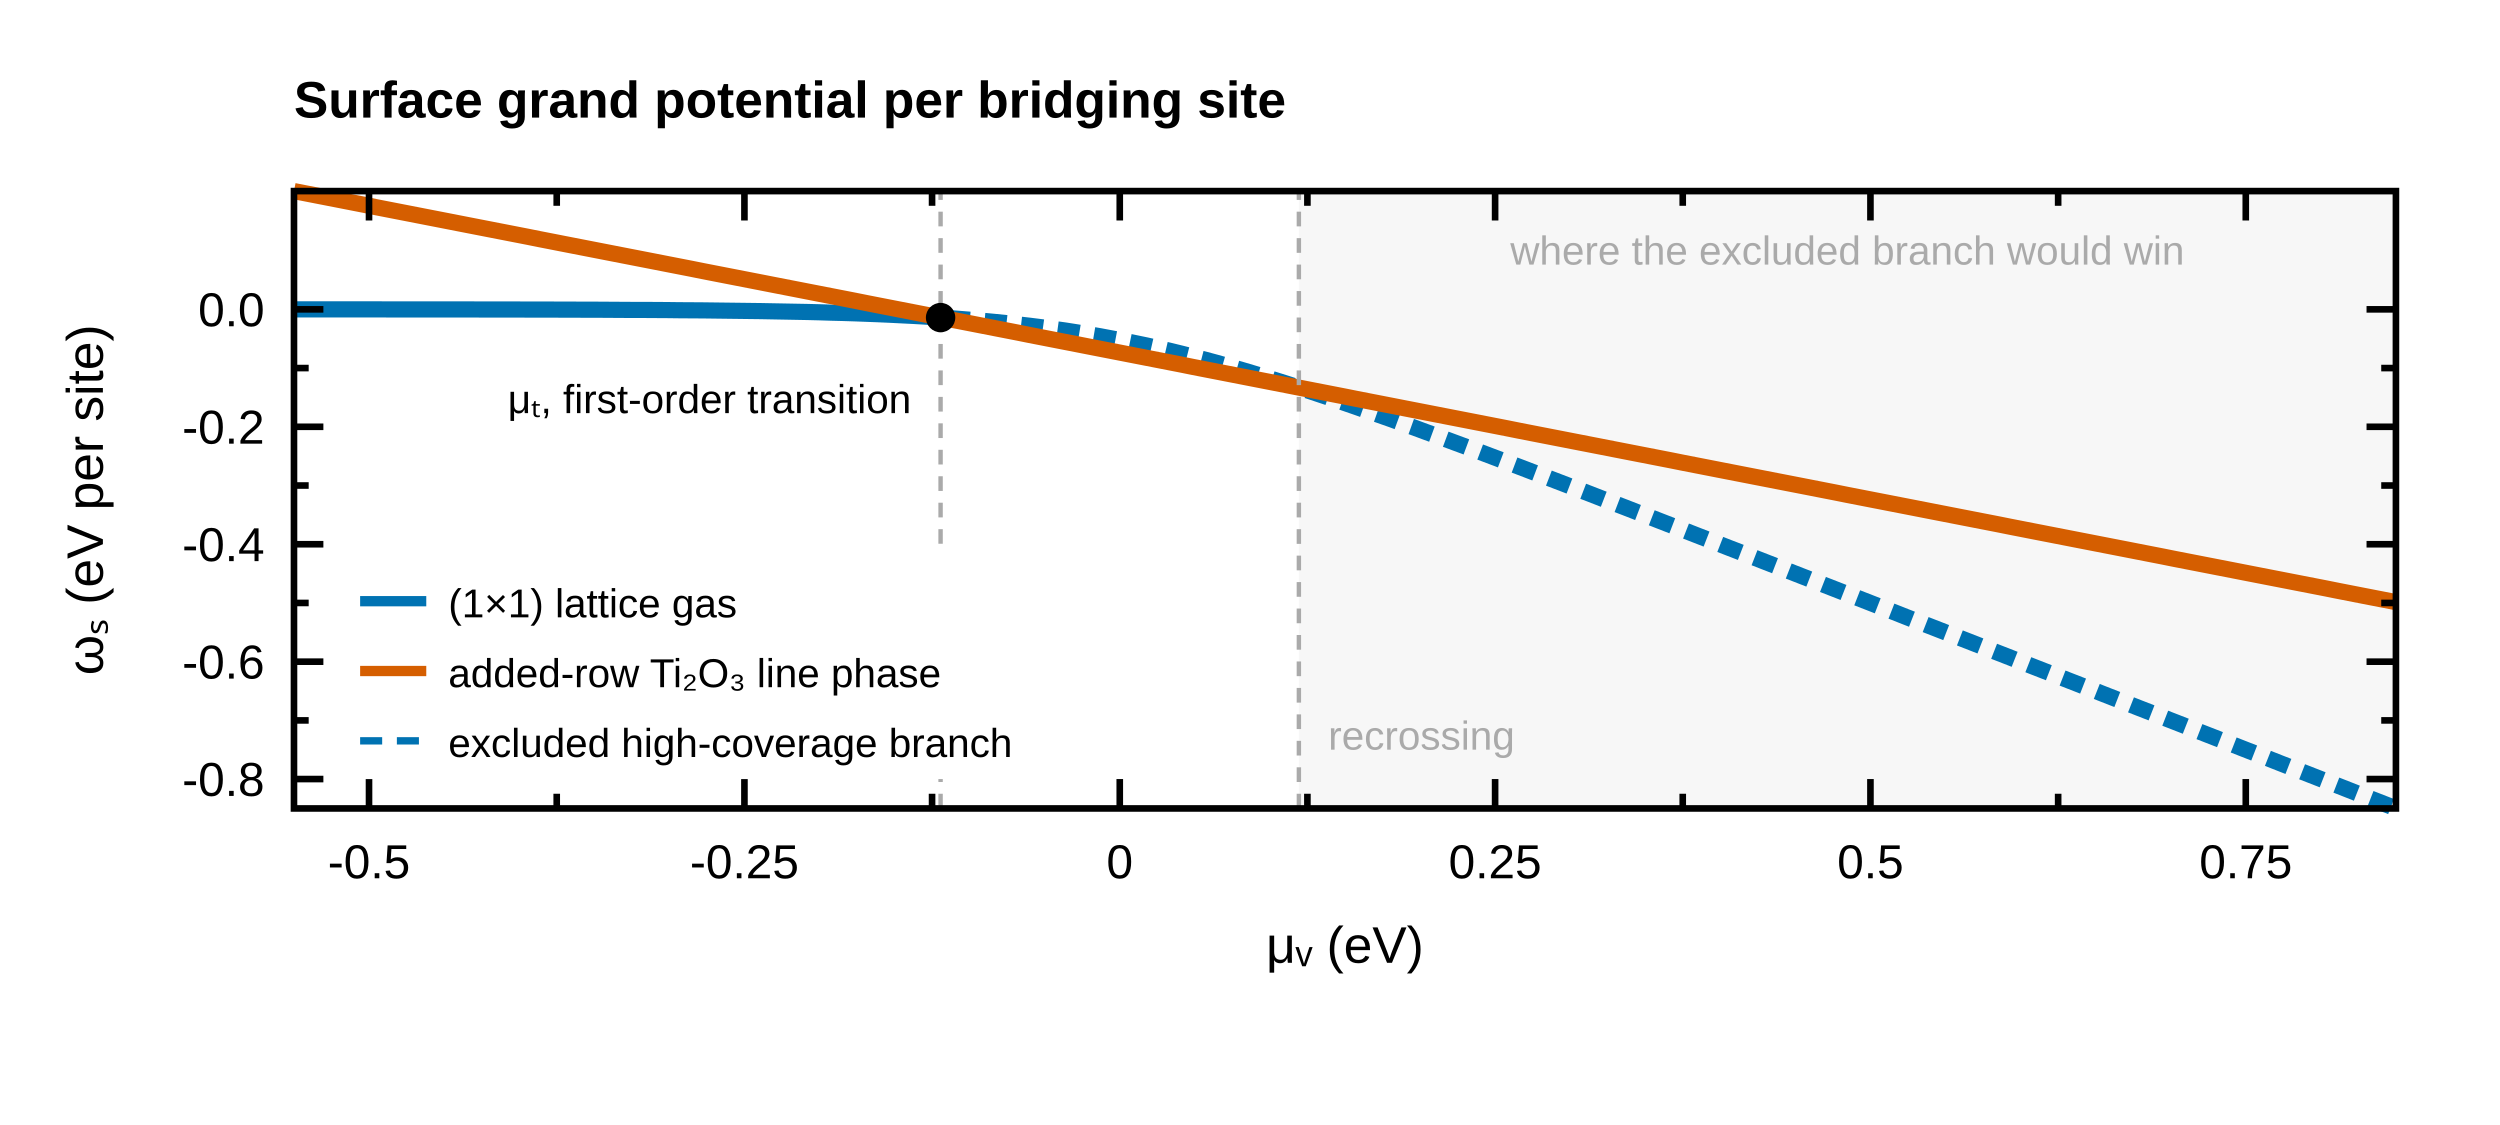
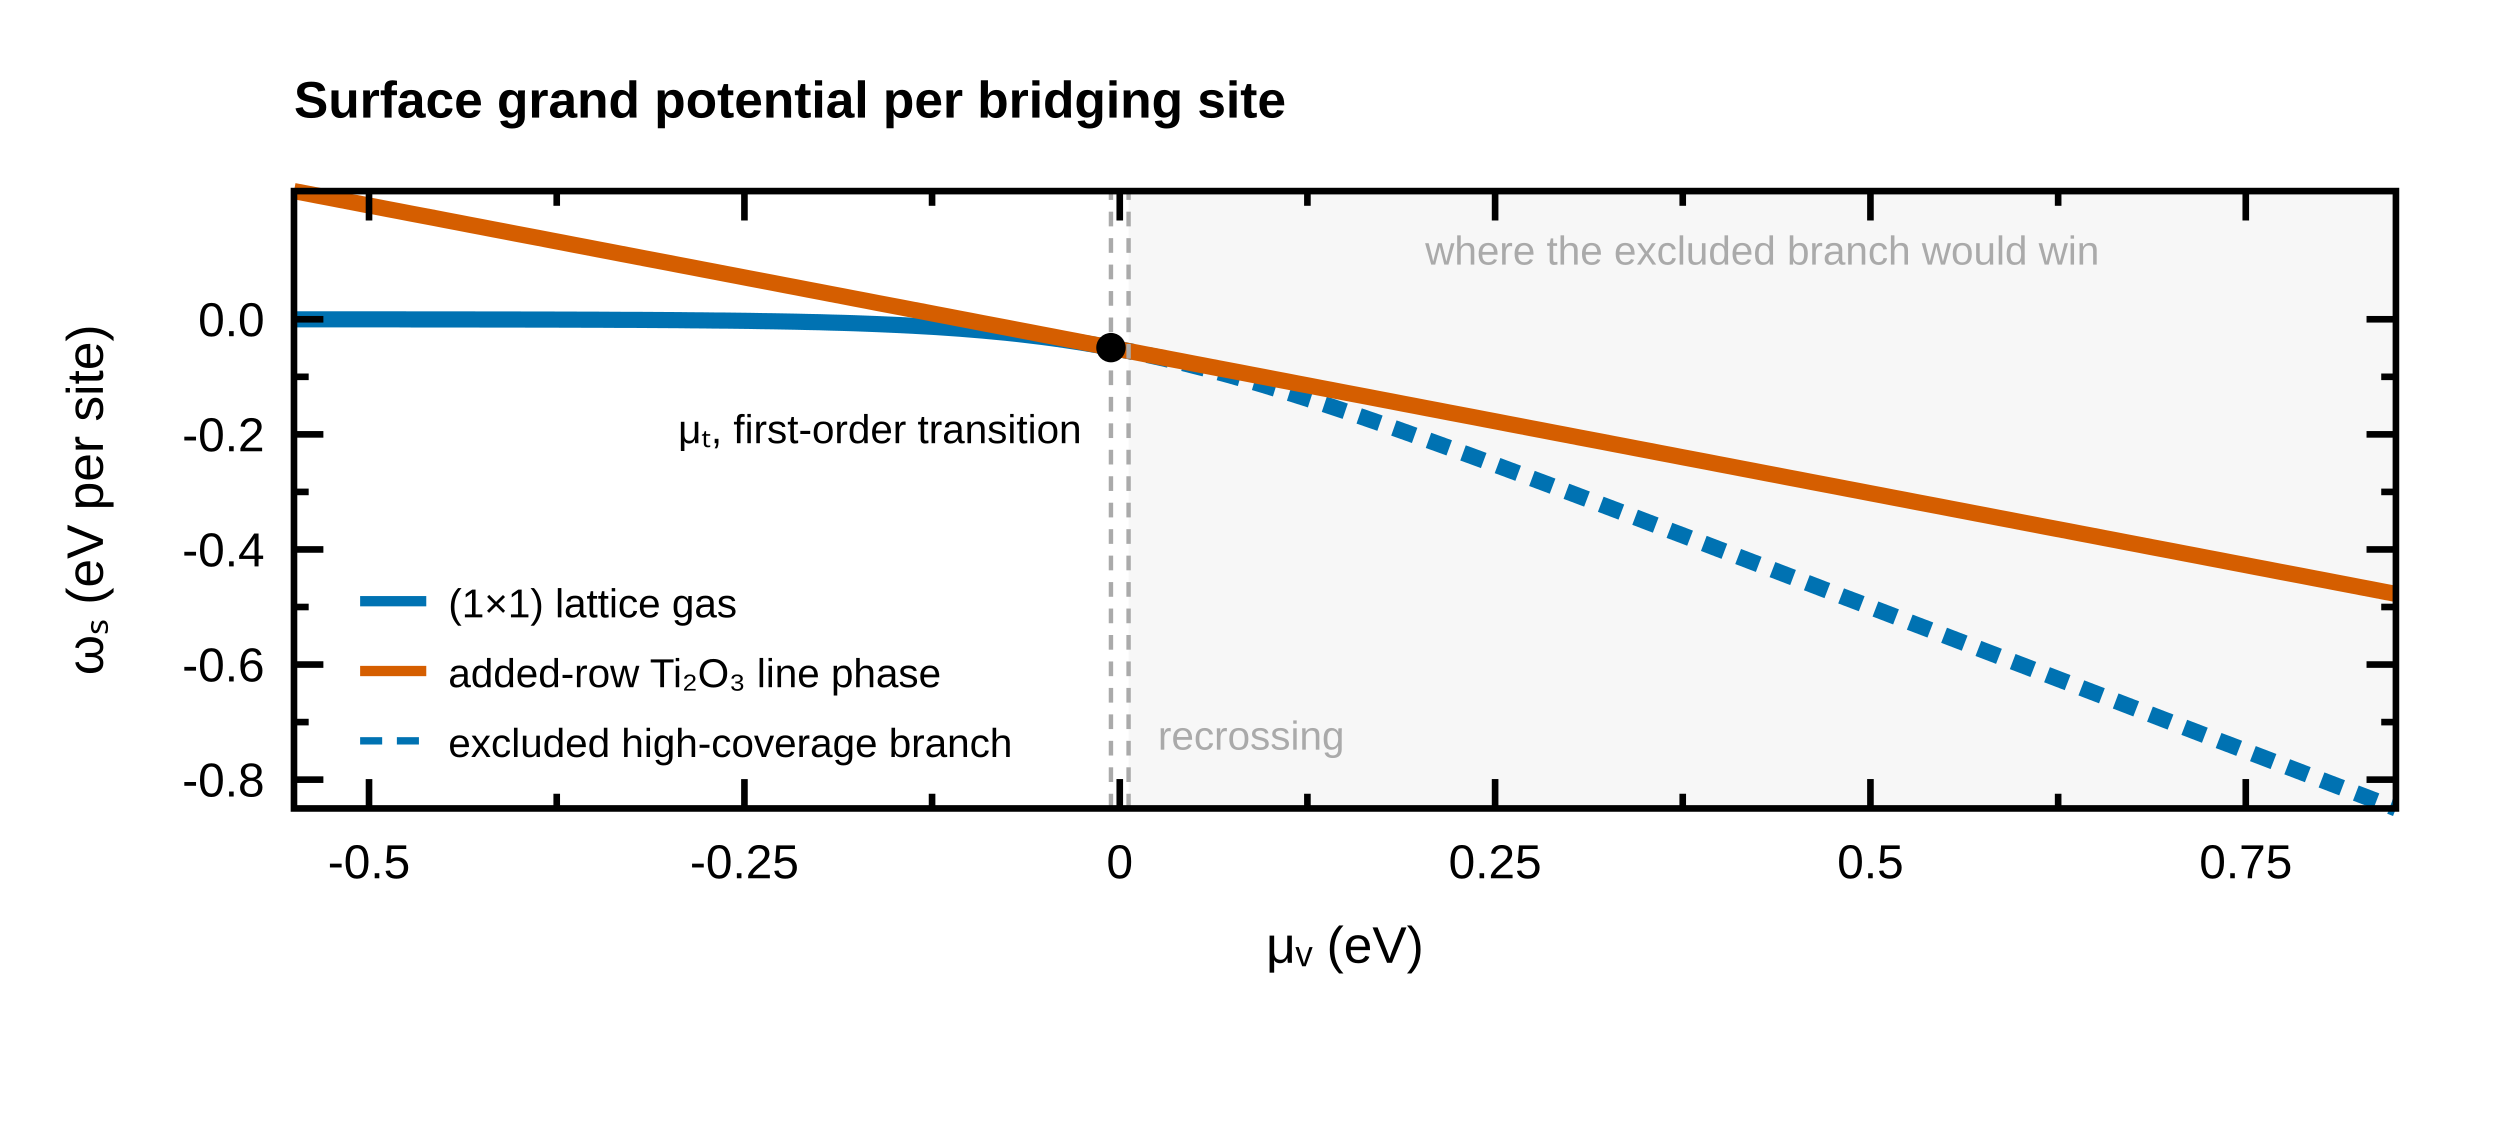
<svg xmlns="http://www.w3.org/2000/svg" width="120mm" height="54mm" viewBox="0 0 340.16 153.07" data-width-mm="120" data-height-mm="54" data-kind="plate">
  <rect x="0" y="0" width="340.16" height="153.07" fill="#FFFFFF" />
  <text x="40" y="16" font-family="Arial, Helvetica, sans-serif" font-size="7" font-weight="bold" fill="#000000">Surface grand potential per bridging site</text>
-   <rect x="176.73" y="26" width="149.27" height="84" fill="#f7f7f7" />
-   <text x="251.36" y="36" font-family="Arial, Helvetica, sans-serif" font-size="5.5" text-anchor="middle" fill="#AAAAAA">where the excluded branch would win</text>
-   <path class="curve" d="M40,42.09L41.59,42.09L43.18,42.09L44.77,42.09L46.36,42.09L47.94,42.09L49.53,42.09L51.12,42.09L52.71,42.1L54.3,42.1L55.89,42.1L57.48,42.1L59.07,42.1L60.66,42.1L62.24,42.1L63.83,42.1L65.42,42.11L67.01,42.11L68.6,42.11L70.19,42.11L71.78,42.12L73.37,42.12L74.96,42.12L76.54,42.13L78.13,42.13L79.72,42.14L81.31,42.14L82.9,42.15L84.49,42.16L86.08,42.17L87.67,42.17L89.26,42.18L90.84,42.19L92.43,42.21L94.02,42.22L95.61,42.23L97.2,42.25L98.79,42.27L100.38,42.29L101.97,42.31L103.56,42.33L105.14,42.36L106.73,42.39L108.32,42.42L109.91,42.45L111.5,42.49L113.09,42.54L114.68,42.58L116.27,42.63L117.86,42.69L119.44,42.75L121.03,42.82L122.62,42.9L124.21,42.98L125.8,43.07L127.39,43.17" fill="none" stroke="#0072B2" stroke-width="2.2" stroke-linejoin="round" />
-   <path class="curve" d="M128.98,43.27L130.57,43.39L132.16,43.52L133.74,43.65L135.33,43.8L136.92,43.96L138.51,44.14L140.1,44.32L141.69,44.52L143.28,44.74L144.87,44.96L146.46,45.21L148.04,45.47L149.63,45.74L151.22,46.04L152.81,46.34L154.4,46.67L155.99,47L157.58,47.36L159.17,47.73L160.76,48.12L162.34,48.52L163.93,48.93L165.52,49.36L167.11,49.81L168.7,50.26L170.29,50.73L171.88,51.21L173.47,51.7L175.06,52.2L176.64,52.71L178.23,53.23L179.82,53.76L181.41,54.29L183,54.84L184.59,55.39L186.18,55.95L187.77,56.51L189.36,57.07L190.94,57.65L192.53,58.22L194.12,58.81L195.71,59.39L197.3,59.98L198.89,60.57L200.48,61.16L202.07,61.76L203.66,62.36L205.24,62.96L206.83,63.56L208.42,64.17L210.01,64.77L211.6,65.38L213.19,65.99L214.78,66.6L216.37,67.21L217.96,67.83L219.54,68.44L221.13,69.05L222.72,69.67L224.31,70.28L225.9,70.9L227.49,71.52L229.08,72.13L230.67,72.75L232.26,73.37L233.84,73.99L235.43,74.61L237.02,75.22L238.61,75.84L240.2,76.46L241.79,77.08L243.38,77.7L244.97,78.32L246.56,78.94L248.14,79.56L249.73,80.18L251.32,80.8L252.91,81.42L254.5,82.04L256.09,82.66L257.68,83.28L259.27,83.91L260.86,84.53L262.44,85.15L264.03,85.77L265.62,86.39L267.21,87.01L268.8,87.63L270.39,88.25L271.98,88.87L273.57,89.49L275.16,90.12L276.74,90.74L278.33,91.36L279.92,91.98L281.51,92.6L283.1,93.22L284.69,93.84L286.28,94.47L287.87,95.09L289.46,95.71L291.04,96.33L292.63,96.95L294.22,97.57L295.81,98.19L297.4,98.81L298.99,99.44L300.58,100.06L302.17,100.68L303.76,101.3L305.34,101.92L306.93,102.54L308.52,103.16L310.11,103.79L311.7,104.41L313.29,105.03L314.88,105.65L316.47,106.27L318.06,106.89L319.64,107.51L321.23,108.14L322.82,108.76L324.41,109.38L326,110" fill="none" stroke="#0072B2" stroke-width="2.2" stroke-dasharray="3 2" stroke-linejoin="round" />
-   <path class="curve" d="M40,26L41.59,26.31L43.18,26.62L44.77,26.93L46.36,27.24L47.94,27.55L49.53,27.86L51.12,28.18L52.71,28.49L54.3,28.8L55.89,29.11L57.48,29.42L59.07,29.73L60.66,30.04L62.24,30.35L63.83,30.66L65.42,30.97L67.01,31.28L68.6,31.59L70.19,31.9L71.78,32.21L73.37,32.53L74.96,32.84L76.54,33.15L78.13,33.46L79.72,33.77L81.31,34.08L82.9,34.39L84.49,34.7L86.08,35.01L87.67,35.32L89.26,35.63L90.84,35.94L92.43,36.25L94.02,36.56L95.61,36.88L97.2,37.19L98.79,37.5L100.38,37.81L101.97,38.12L103.56,38.43L105.14,38.74L106.73,39.05L108.32,39.36L109.91,39.67L111.5,39.98L113.09,40.29L114.68,40.6L116.27,40.91L117.86,41.23L119.44,41.54L121.03,41.85L122.62,42.16L124.21,42.47L125.8,42.78L127.39,43.09L128.98,43.4L130.57,43.71L132.16,44.02L133.74,44.33L135.33,44.64L136.92,44.95L138.51,45.26L140.1,45.58L141.69,45.89L143.28,46.2L144.87,46.51L146.46,46.82L148.04,47.13L149.63,47.44L151.22,47.75L152.81,48.06L154.4,48.37L155.99,48.68L157.58,48.99L159.17,49.3L160.76,49.61L162.34,49.93L163.93,50.24L165.52,50.55L167.11,50.86L168.7,51.17L170.29,51.48L171.88,51.79L173.47,52.1L175.06,52.41L176.64,52.72L178.23,53.03L179.82,53.34L181.41,53.65L183,53.96L184.59,54.28L186.18,54.59L187.77,54.9L189.36,55.21L190.94,55.52L192.53,55.83L194.12,56.14L195.71,56.45L197.3,56.76L198.89,57.07L200.48,57.38L202.07,57.69L203.66,58L205.24,58.31L206.83,58.63L208.42,58.94L210.01,59.25L211.6,59.56L213.19,59.87L214.78,60.18L216.37,60.49L217.96,60.8L219.54,61.11L221.13,61.42L222.72,61.73L224.31,62.04L225.9,62.35L227.49,62.66L229.08,62.98L230.67,63.29L232.26,63.6L233.84,63.91L235.43,64.22L237.02,64.53L238.61,64.84L240.2,65.15L241.79,65.46L243.38,65.77L244.97,66.08L246.56,66.39L248.14,66.7L249.73,67.01L251.32,67.33L252.91,67.64L254.5,67.95L256.09,68.26L257.68,68.57L259.27,68.88L260.86,69.19L262.44,69.5L264.03,69.81L265.62,70.12L267.21,70.43L268.8,70.74L270.39,71.05L271.98,71.36L273.57,71.68L275.16,71.99L276.74,72.3L278.33,72.61L279.92,72.92L281.51,73.23L283.1,73.54L284.69,73.85L286.28,74.16L287.87,74.47L289.46,74.78L291.04,75.09L292.63,75.4L294.22,75.71L295.81,76.03L297.4,76.34L298.99,76.65L300.58,76.96L302.17,77.27L303.76,77.58L305.34,77.89L306.93,78.2L308.52,78.51L310.11,78.82L311.7,79.13L313.29,79.44L314.88,79.75L316.47,80.06L318.06,80.38L319.64,80.69L321.23,81L322.82,81.31L324.41,81.62L326,81.93" fill="none" stroke="#D55E00" stroke-width="2.2" stroke-linejoin="round" />
-   <line x1="127.98" y1="110" x2="127.98" y2="26" stroke="#AAAAAA" stroke-width="0.6" stroke-dasharray="2 1.6" />
-   <line x1="176.73" y1="110" x2="176.73" y2="26" stroke="#AAAAAA" stroke-width="0.6" stroke-dasharray="2 1.6" />
-   <circle cx="127.98" cy="43.21" r="2" fill="#000000" />
-   <text x="123.98" y="56.21" font-family="Arial, Helvetica, sans-serif" font-size="5.5" text-anchor="end" fill="#000000">μₜ, first-order transition</text>
-   <text x="180.73" y="102" font-family="Arial, Helvetica, sans-serif" font-size="5.5" text-anchor="start" fill="#AAAAAA">recrossing</text>
+   <rect x="153.56" y="26" width="172.44" height="84" fill="#f7f7f7" />
+   <text x="239.78" y="36" font-family="Arial, Helvetica, sans-serif" font-size="5.5" text-anchor="middle" fill="#AAAAAA">where the excluded branch would win</text>
+   <path class="curve" d="M40,43.45L41.59,43.45L43.18,43.45L44.77,43.45L46.36,43.45L47.94,43.45L49.53,43.45L51.12,43.45L52.71,43.45L54.3,43.45L55.89,43.46L57.48,43.46L59.07,43.46L60.66,43.46L62.24,43.46L63.83,43.46L65.42,43.47L67.01,43.47L68.6,43.47L70.19,43.47L71.78,43.48L73.37,43.48L74.96,43.48L76.54,43.49L78.13,43.49L79.72,43.5L81.31,43.5L82.9,43.51L84.49,43.52L86.08,43.52L87.67,43.53L89.26,43.54L90.84,43.55L92.43,43.56L94.02,43.58L95.61,43.59L97.2,43.61L98.79,43.62L100.38,43.64L101.97,43.66L103.56,43.69L105.14,43.71L106.73,43.74L108.32,43.77L109.91,43.81L111.5,43.84L113.09,43.89L114.68,43.93L116.27,43.98L117.86,44.04L119.44,44.1L121.03,44.17L122.62,44.24L124.21,44.32L125.8,44.41L127.39,44.5L128.98,44.61L130.57,44.72L132.16,44.85L133.74,44.98L135.33,45.13L136.92,45.28L138.51,45.45L140.1,45.64L141.69,45.83L143.28,46.04L144.87,46.27L146.46,46.51L148.04,46.76L149.63,47.03" fill="none" stroke="#0072B2" stroke-width="2.2" stroke-linejoin="round" />
+   <path class="curve" d="M151.22,47.31L152.81,47.62L154.4,47.93L155.99,48.27L157.58,48.61L159.17,48.98L160.76,49.35L162.34,49.75L163.93,50.15L165.52,50.58L167.11,51.01L168.7,51.46L170.29,51.91L171.88,52.38L173.47,52.87L175.06,53.36L176.64,53.86L178.23,54.37L179.82,54.88L181.41,55.41L183,55.94L184.59,56.48L186.18,57.03L187.77,57.58L189.36,58.13L190.94,58.69L192.53,59.26L194.12,59.83L195.71,60.4L197.3,60.98L198.89,61.56L200.48,62.14L202.07,62.73L203.66,63.31L205.24,63.9L206.83,64.49L208.42,65.09L210.01,65.68L211.6,66.28L213.19,66.87L214.78,67.47L216.37,68.07L217.96,68.67L219.54,69.27L221.13,69.87L222.72,70.47L224.31,71.08L225.9,71.68L227.49,72.29L229.08,72.89L230.67,73.5L232.26,74.1L233.84,74.71L235.43,75.31L237.02,75.92L238.61,76.53L240.2,77.13L241.79,77.74L243.38,78.35L244.97,78.95L246.56,79.56L248.14,80.17L249.73,80.78L251.32,81.39L252.91,81.99L254.5,82.6L256.09,83.21L257.68,83.82L259.27,84.43L260.86,85.04L262.44,85.64L264.03,86.25L265.62,86.86L267.21,87.47L268.8,88.08L270.39,88.69L271.98,89.3L273.57,89.91L275.16,90.51L276.74,91.12L278.33,91.73L279.92,92.34L281.51,92.95L283.1,93.56L284.69,94.17L286.28,94.78L287.87,95.38L289.46,95.99L291.04,96.6L292.63,97.21L294.22,97.82L295.81,98.43L297.4,99.04L298.99,99.65L300.58,100.26L302.17,100.87L303.76,101.47L305.34,102.08L306.93,102.69L308.52,103.3L310.11,103.91L311.7,104.52L313.29,105.13L314.88,105.74L316.47,106.35L318.06,106.96L319.64,107.56L321.23,108.17L322.82,108.78L324.41,109.39L326,110" fill="none" stroke="#0072B2" stroke-width="2.2" stroke-dasharray="3 2" stroke-linejoin="round" />
+   <path class="curve" d="M40,26L41.59,26.3L43.18,26.61L44.77,26.91L46.36,27.22L47.94,27.52L49.53,27.83L51.12,28.13L52.71,28.44L54.3,28.74L55.89,29.05L57.48,29.35L59.07,29.65L60.66,29.96L62.24,30.26L63.83,30.57L65.42,30.87L67.01,31.18L68.6,31.48L70.19,31.79L71.78,32.09L73.37,32.39L74.96,32.7L76.54,33L78.13,33.31L79.72,33.61L81.31,33.92L82.9,34.22L84.49,34.53L86.08,34.83L87.67,35.14L89.26,35.44L90.84,35.74L92.43,36.05L94.02,36.35L95.61,36.66L97.2,36.96L98.79,37.27L100.38,37.57L101.97,37.88L103.56,38.18L105.14,38.48L106.73,38.79L108.32,39.09L109.91,39.4L111.5,39.7L113.09,40.01L114.68,40.31L116.27,40.62L117.86,40.92L119.44,41.23L121.03,41.53L122.62,41.83L124.21,42.14L125.8,42.44L127.39,42.75L128.98,43.05L130.57,43.36L132.16,43.66L133.74,43.97L135.33,44.27L136.92,44.57L138.51,44.88L140.1,45.18L141.69,45.49L143.28,45.79L144.87,46.1L146.46,46.4L148.04,46.71L149.63,47.01L151.22,47.32L152.81,47.62L154.4,47.92L155.99,48.23L157.58,48.53L159.17,48.84L160.76,49.14L162.34,49.45L163.93,49.75L165.52,50.06L167.11,50.36L168.7,50.66L170.29,50.97L171.88,51.27L173.47,51.58L175.06,51.88L176.64,52.19L178.23,52.49L179.82,52.8L181.41,53.1L183,53.41L184.59,53.71L186.18,54.01L187.77,54.32L189.36,54.62L190.94,54.93L192.53,55.23L194.12,55.54L195.71,55.84L197.3,56.15L198.89,56.45L200.48,56.75L202.07,57.06L203.66,57.36L205.24,57.67L206.83,57.97L208.42,58.28L210.01,58.58L211.6,58.89L213.19,59.19L214.78,59.5L216.37,59.8L217.96,60.1L219.54,60.41L221.13,60.71L222.72,61.02L224.31,61.32L225.9,61.63L227.49,61.93L229.08,62.24L230.67,62.54L232.26,62.84L233.84,63.15L235.43,63.45L237.02,63.76L238.61,64.06L240.2,64.37L241.79,64.67L243.38,64.98L244.97,65.28L246.56,65.59L248.14,65.89L249.73,66.19L251.32,66.5L252.91,66.8L254.5,67.11L256.09,67.41L257.68,67.72L259.27,68.02L260.86,68.33L262.44,68.63L264.03,68.93L265.62,69.24L267.21,69.54L268.8,69.85L270.39,70.15L271.98,70.46L273.57,70.76L275.16,71.07L276.74,71.37L278.33,71.68L279.92,71.98L281.51,72.28L283.1,72.59L284.69,72.89L286.28,73.2L287.87,73.5L289.46,73.81L291.04,74.11L292.63,74.42L294.22,74.72L295.81,75.02L297.4,75.33L298.99,75.63L300.58,75.94L302.17,76.24L303.76,76.55L305.34,76.85L306.93,77.16L308.52,77.46L310.11,77.77L311.7,78.07L313.29,78.37L314.88,78.68L316.47,78.98L318.06,79.29L319.64,79.59L321.23,79.9L322.82,80.2L324.41,80.51L326,80.81" fill="none" stroke="#D55E00" stroke-width="2.2" stroke-linejoin="round" />
+   <line x1="151.16" y1="110" x2="151.16" y2="26" stroke="#AAAAAA" stroke-width="0.6" stroke-dasharray="2 1.6" />
+   <line x1="153.56" y1="110" x2="153.56" y2="26" stroke="#AAAAAA" stroke-width="0.6" stroke-dasharray="2 1.6" />
+   <circle cx="151.16" cy="47.3" r="2" fill="#000000" />
+   <text x="147.16" y="60.3" font-family="Arial, Helvetica, sans-serif" font-size="5.5" text-anchor="end" fill="#000000">μₜ, first-order transition</text>
+   <text x="157.56" y="102" font-family="Arial, Helvetica, sans-serif" font-size="5.5" text-anchor="start" fill="#AAAAAA">recrossing</text>
  <rect x="40" y="26" width="286" height="84" fill="none" stroke="#000000" stroke-width="0.9" />
  <line x1="50.21" y1="110" x2="50.21" y2="106" stroke="#000000" stroke-width="0.9" />
  <line x1="50.21" y1="26" x2="50.21" y2="30" stroke="#000000" stroke-width="0.9" />
  <text x="50.21" y="119.5" font-family="Arial, Helvetica, sans-serif" font-size="6.5" text-anchor="middle" fill="#000000">-0.5</text>
  <line x1="101.29" y1="110" x2="101.29" y2="106" stroke="#000000" stroke-width="0.9" />
  <line x1="101.29" y1="26" x2="101.29" y2="30" stroke="#000000" stroke-width="0.9" />
  <text x="101.29" y="119.5" font-family="Arial, Helvetica, sans-serif" font-size="6.5" text-anchor="middle" fill="#000000">-0.25</text>
  <line x1="152.36" y1="110" x2="152.36" y2="106" stroke="#000000" stroke-width="0.9" />
  <line x1="152.36" y1="26" x2="152.36" y2="30" stroke="#000000" stroke-width="0.9" />
  <text x="152.36" y="119.5" font-family="Arial, Helvetica, sans-serif" font-size="6.5" text-anchor="middle" fill="#000000">0</text>
  <line x1="203.43" y1="110" x2="203.43" y2="106" stroke="#000000" stroke-width="0.9" />
  <line x1="203.43" y1="26" x2="203.43" y2="30" stroke="#000000" stroke-width="0.9" />
  <text x="203.43" y="119.5" font-family="Arial, Helvetica, sans-serif" font-size="6.5" text-anchor="middle" fill="#000000">0.25</text>
  <line x1="254.5" y1="110" x2="254.5" y2="106" stroke="#000000" stroke-width="0.9" />
  <line x1="254.5" y1="26" x2="254.5" y2="30" stroke="#000000" stroke-width="0.9" />
  <text x="254.5" y="119.5" font-family="Arial, Helvetica, sans-serif" font-size="6.5" text-anchor="middle" fill="#000000">0.5</text>
  <line x1="305.57" y1="110" x2="305.57" y2="106" stroke="#000000" stroke-width="0.9" />
  <line x1="305.57" y1="26" x2="305.57" y2="30" stroke="#000000" stroke-width="0.9" />
  <text x="305.57" y="119.5" font-family="Arial, Helvetica, sans-serif" font-size="6.5" text-anchor="middle" fill="#000000">0.75</text>
  <line x1="75.75" y1="110" x2="75.75" y2="108" stroke="#000000" stroke-width="0.9" />
  <line x1="75.75" y1="26" x2="75.75" y2="28" stroke="#000000" stroke-width="0.9" />
  <line x1="126.82" y1="110" x2="126.82" y2="108" stroke="#000000" stroke-width="0.9" />
  <line x1="126.82" y1="26" x2="126.82" y2="28" stroke="#000000" stroke-width="0.9" />
  <line x1="177.89" y1="110" x2="177.89" y2="108" stroke="#000000" stroke-width="0.9" />
  <line x1="177.89" y1="26" x2="177.89" y2="28" stroke="#000000" stroke-width="0.9" />
  <line x1="228.96" y1="110" x2="228.96" y2="108" stroke="#000000" stroke-width="0.9" />
  <line x1="228.96" y1="26" x2="228.96" y2="28" stroke="#000000" stroke-width="0.9" />
  <line x1="280.04" y1="110" x2="280.04" y2="108" stroke="#000000" stroke-width="0.9" />
  <line x1="280.04" y1="26" x2="280.04" y2="28" stroke="#000000" stroke-width="0.9" />
  <text x="183" y="131" font-family="Arial, Helvetica, sans-serif" font-size="7" text-anchor="middle" fill="#000000">μᵥ (eV)</text>
-   <line x1="40" y1="42.09" x2="44" y2="42.09" stroke="#000000" stroke-width="0.9" />
-   <line x1="322" y1="42.09" x2="326" y2="42.09" stroke="#000000" stroke-width="0.9" />
-   <text x="36" y="44.39" font-family="Arial, Helvetica, sans-serif" font-size="6.5" text-anchor="end" fill="#000000">0.0</text>
-   <line x1="40" y1="58.07" x2="44" y2="58.07" stroke="#000000" stroke-width="0.9" />
-   <line x1="322" y1="58.07" x2="326" y2="58.07" stroke="#000000" stroke-width="0.9" />
-   <text x="36" y="60.37" font-family="Arial, Helvetica, sans-serif" font-size="6.5" text-anchor="end" fill="#000000">-0.2</text>
-   <line x1="40" y1="74.05" x2="44" y2="74.05" stroke="#000000" stroke-width="0.9" />
-   <line x1="322" y1="74.05" x2="326" y2="74.05" stroke="#000000" stroke-width="0.9" />
-   <text x="36" y="76.35" font-family="Arial, Helvetica, sans-serif" font-size="6.5" text-anchor="end" fill="#000000">-0.4</text>
-   <line x1="40" y1="90.03" x2="44" y2="90.03" stroke="#000000" stroke-width="0.9" />
-   <line x1="322" y1="90.03" x2="326" y2="90.03" stroke="#000000" stroke-width="0.9" />
-   <text x="36" y="92.33" font-family="Arial, Helvetica, sans-serif" font-size="6.5" text-anchor="end" fill="#000000">-0.6</text>
-   <line x1="40" y1="106" x2="44" y2="106" stroke="#000000" stroke-width="0.9" />
-   <line x1="322" y1="106" x2="326" y2="106" stroke="#000000" stroke-width="0.9" />
-   <text x="36" y="108.3" font-family="Arial, Helvetica, sans-serif" font-size="6.5" text-anchor="end" fill="#000000">-0.8</text>
-   <line x1="40" y1="50.08" x2="42" y2="50.08" stroke="#000000" stroke-width="0.9" />
-   <line x1="324" y1="50.08" x2="326" y2="50.08" stroke="#000000" stroke-width="0.9" />
-   <line x1="40" y1="66.06" x2="42" y2="66.06" stroke="#000000" stroke-width="0.9" />
-   <line x1="324" y1="66.06" x2="326" y2="66.06" stroke="#000000" stroke-width="0.9" />
-   <line x1="40" y1="82.04" x2="42" y2="82.04" stroke="#000000" stroke-width="0.9" />
-   <line x1="324" y1="82.04" x2="326" y2="82.04" stroke="#000000" stroke-width="0.9" />
-   <line x1="40" y1="98.02" x2="42" y2="98.02" stroke="#000000" stroke-width="0.9" />
-   <line x1="324" y1="98.02" x2="326" y2="98.02" stroke="#000000" stroke-width="0.9" />
+   <line x1="40" y1="43.44" x2="44" y2="43.44" stroke="#000000" stroke-width="0.9" />
+   <line x1="322" y1="43.44" x2="326" y2="43.44" stroke="#000000" stroke-width="0.9" />
+   <text x="36" y="45.74" font-family="Arial, Helvetica, sans-serif" font-size="6.5" text-anchor="end" fill="#000000">0.0</text>
+   <line x1="40" y1="59.1" x2="44" y2="59.1" stroke="#000000" stroke-width="0.9" />
+   <line x1="322" y1="59.1" x2="326" y2="59.1" stroke="#000000" stroke-width="0.9" />
+   <text x="36" y="61.4" font-family="Arial, Helvetica, sans-serif" font-size="6.5" text-anchor="end" fill="#000000">-0.2</text>
+   <line x1="40" y1="74.76" x2="44" y2="74.76" stroke="#000000" stroke-width="0.9" />
+   <line x1="322" y1="74.76" x2="326" y2="74.76" stroke="#000000" stroke-width="0.9" />
+   <text x="36" y="77.06" font-family="Arial, Helvetica, sans-serif" font-size="6.5" text-anchor="end" fill="#000000">-0.4</text>
+   <line x1="40" y1="90.42" x2="44" y2="90.42" stroke="#000000" stroke-width="0.9" />
+   <line x1="322" y1="90.42" x2="326" y2="90.42" stroke="#000000" stroke-width="0.9" />
+   <text x="36" y="92.72" font-family="Arial, Helvetica, sans-serif" font-size="6.5" text-anchor="end" fill="#000000">-0.6</text>
+   <line x1="40" y1="106.08" x2="44" y2="106.08" stroke="#000000" stroke-width="0.9" />
+   <line x1="322" y1="106.08" x2="326" y2="106.08" stroke="#000000" stroke-width="0.9" />
+   <text x="36" y="108.38" font-family="Arial, Helvetica, sans-serif" font-size="6.5" text-anchor="end" fill="#000000">-0.8</text>
+   <line x1="40" y1="51.27" x2="42" y2="51.27" stroke="#000000" stroke-width="0.9" />
+   <line x1="324" y1="51.27" x2="326" y2="51.27" stroke="#000000" stroke-width="0.9" />
+   <line x1="40" y1="66.93" x2="42" y2="66.93" stroke="#000000" stroke-width="0.9" />
+   <line x1="324" y1="66.93" x2="326" y2="66.93" stroke="#000000" stroke-width="0.9" />
+   <line x1="40" y1="82.59" x2="42" y2="82.59" stroke="#000000" stroke-width="0.9" />
+   <line x1="324" y1="82.59" x2="326" y2="82.59" stroke="#000000" stroke-width="0.9" />
+   <line x1="40" y1="98.25" x2="42" y2="98.25" stroke="#000000" stroke-width="0.9" />
+   <line x1="324" y1="98.25" x2="326" y2="98.25" stroke="#000000" stroke-width="0.9" />
  <text x="14" y="68" font-family="Arial, Helvetica, sans-serif" font-size="7" text-anchor="middle" fill="#000000" transform="rotate(-90 14 68)">ωₛ (eV per site)</text>
  <rect x="46" y="74" width="104" height="32" fill="#FFFFFF" />
  <line x1="49" y1="81.8" x2="58" y2="81.8" stroke="#0072B2" stroke-width="1.4" />
  <text x="61" y="84" font-family="Arial, Helvetica, sans-serif" font-size="5.5" fill="#000000">(1×1) lattice gas</text>
  <line x1="49" y1="91.3" x2="58" y2="91.3" stroke="#D55E00" stroke-width="1.4" />
  <text x="61" y="93.5" font-family="Arial, Helvetica, sans-serif" font-size="5.5" fill="#000000">added-row Ti₂O₃ line phase</text>
  <line x1="49" y1="100.8" x2="58" y2="100.8" stroke="#0072B2" stroke-width="1" stroke-dasharray="3 2" />
  <text x="61" y="103" font-family="Arial, Helvetica, sans-serif" font-size="5.5" fill="#000000">excluded high-coverage branch</text>
</svg>
